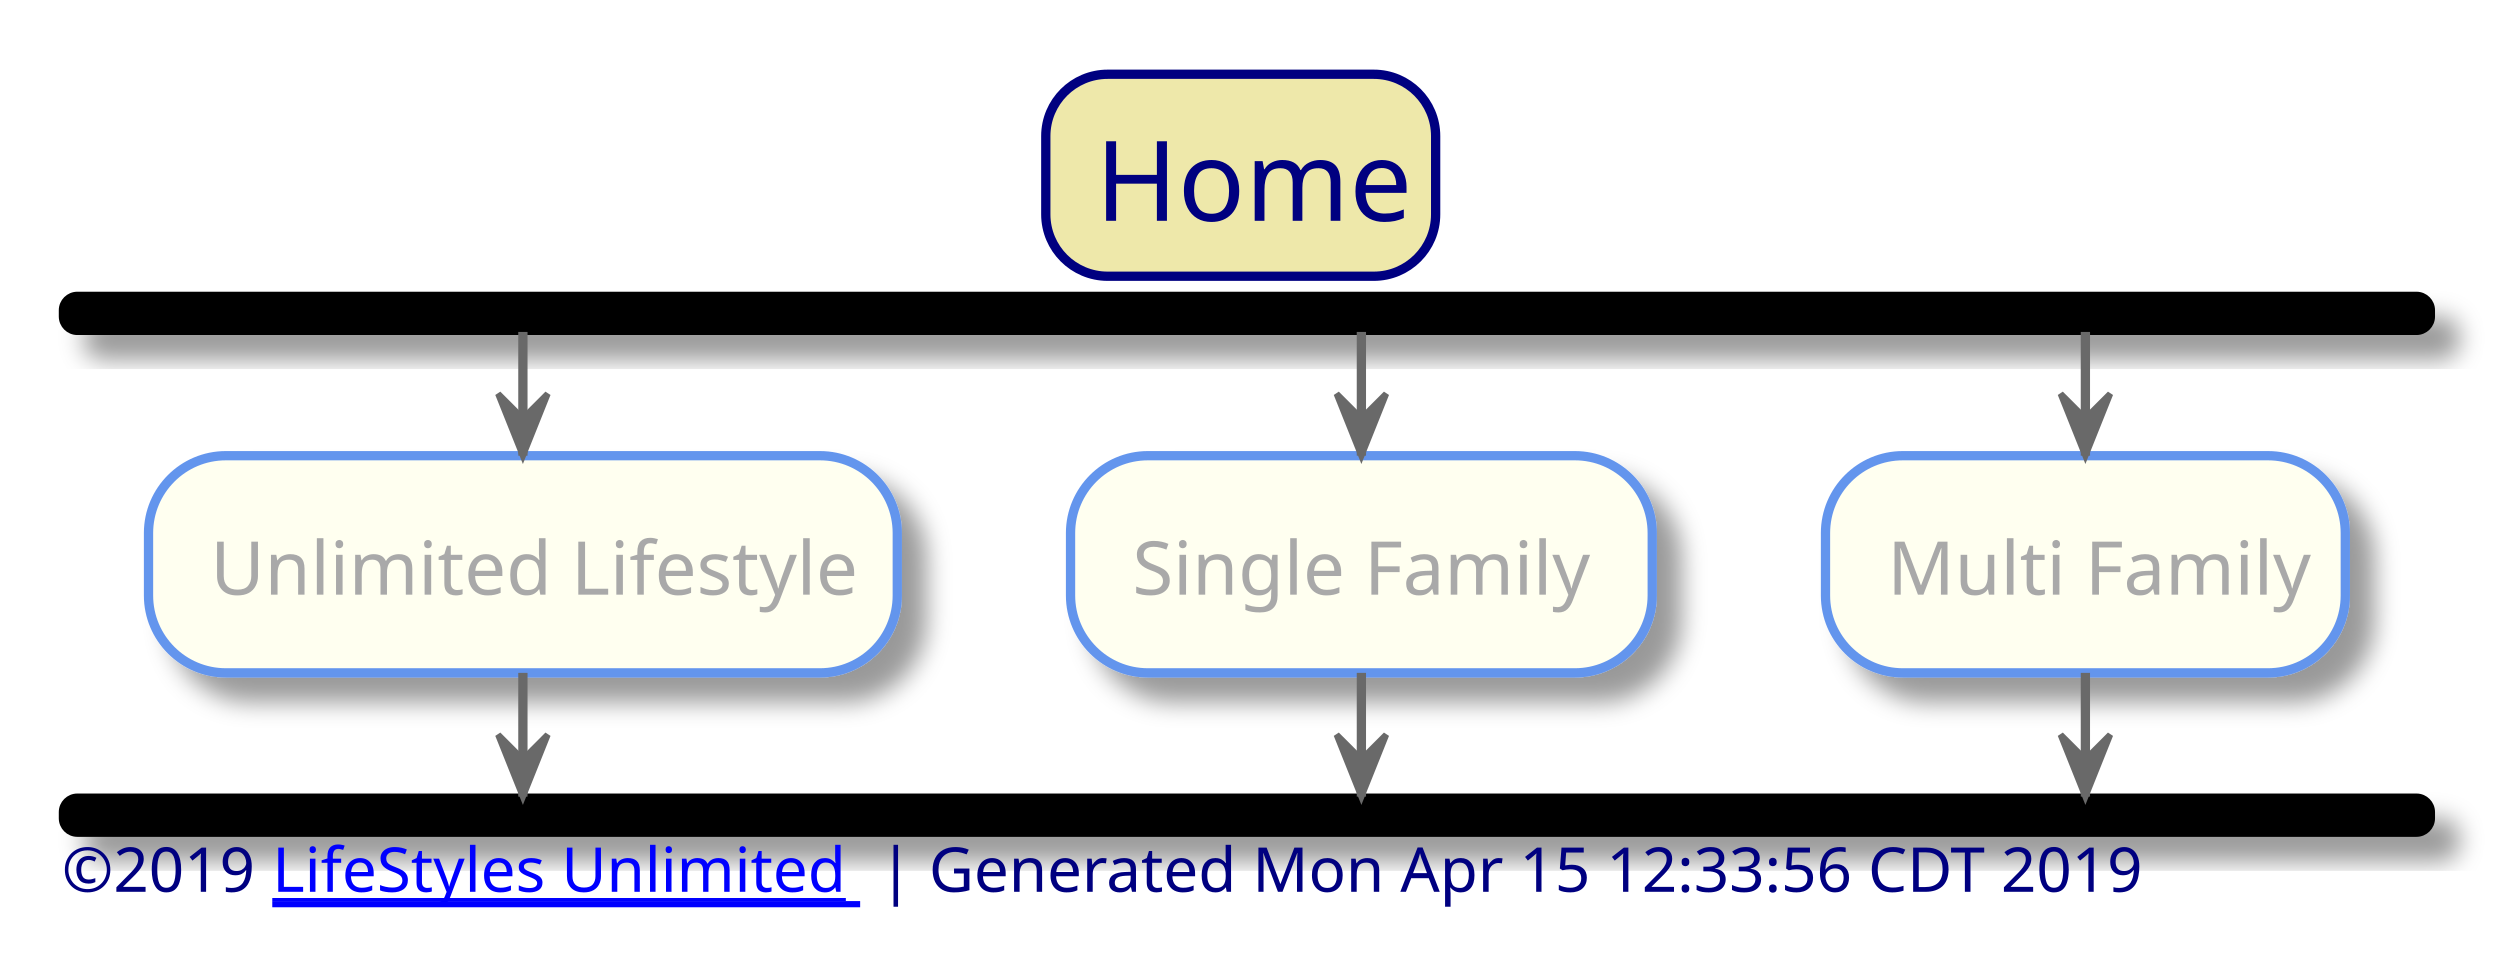
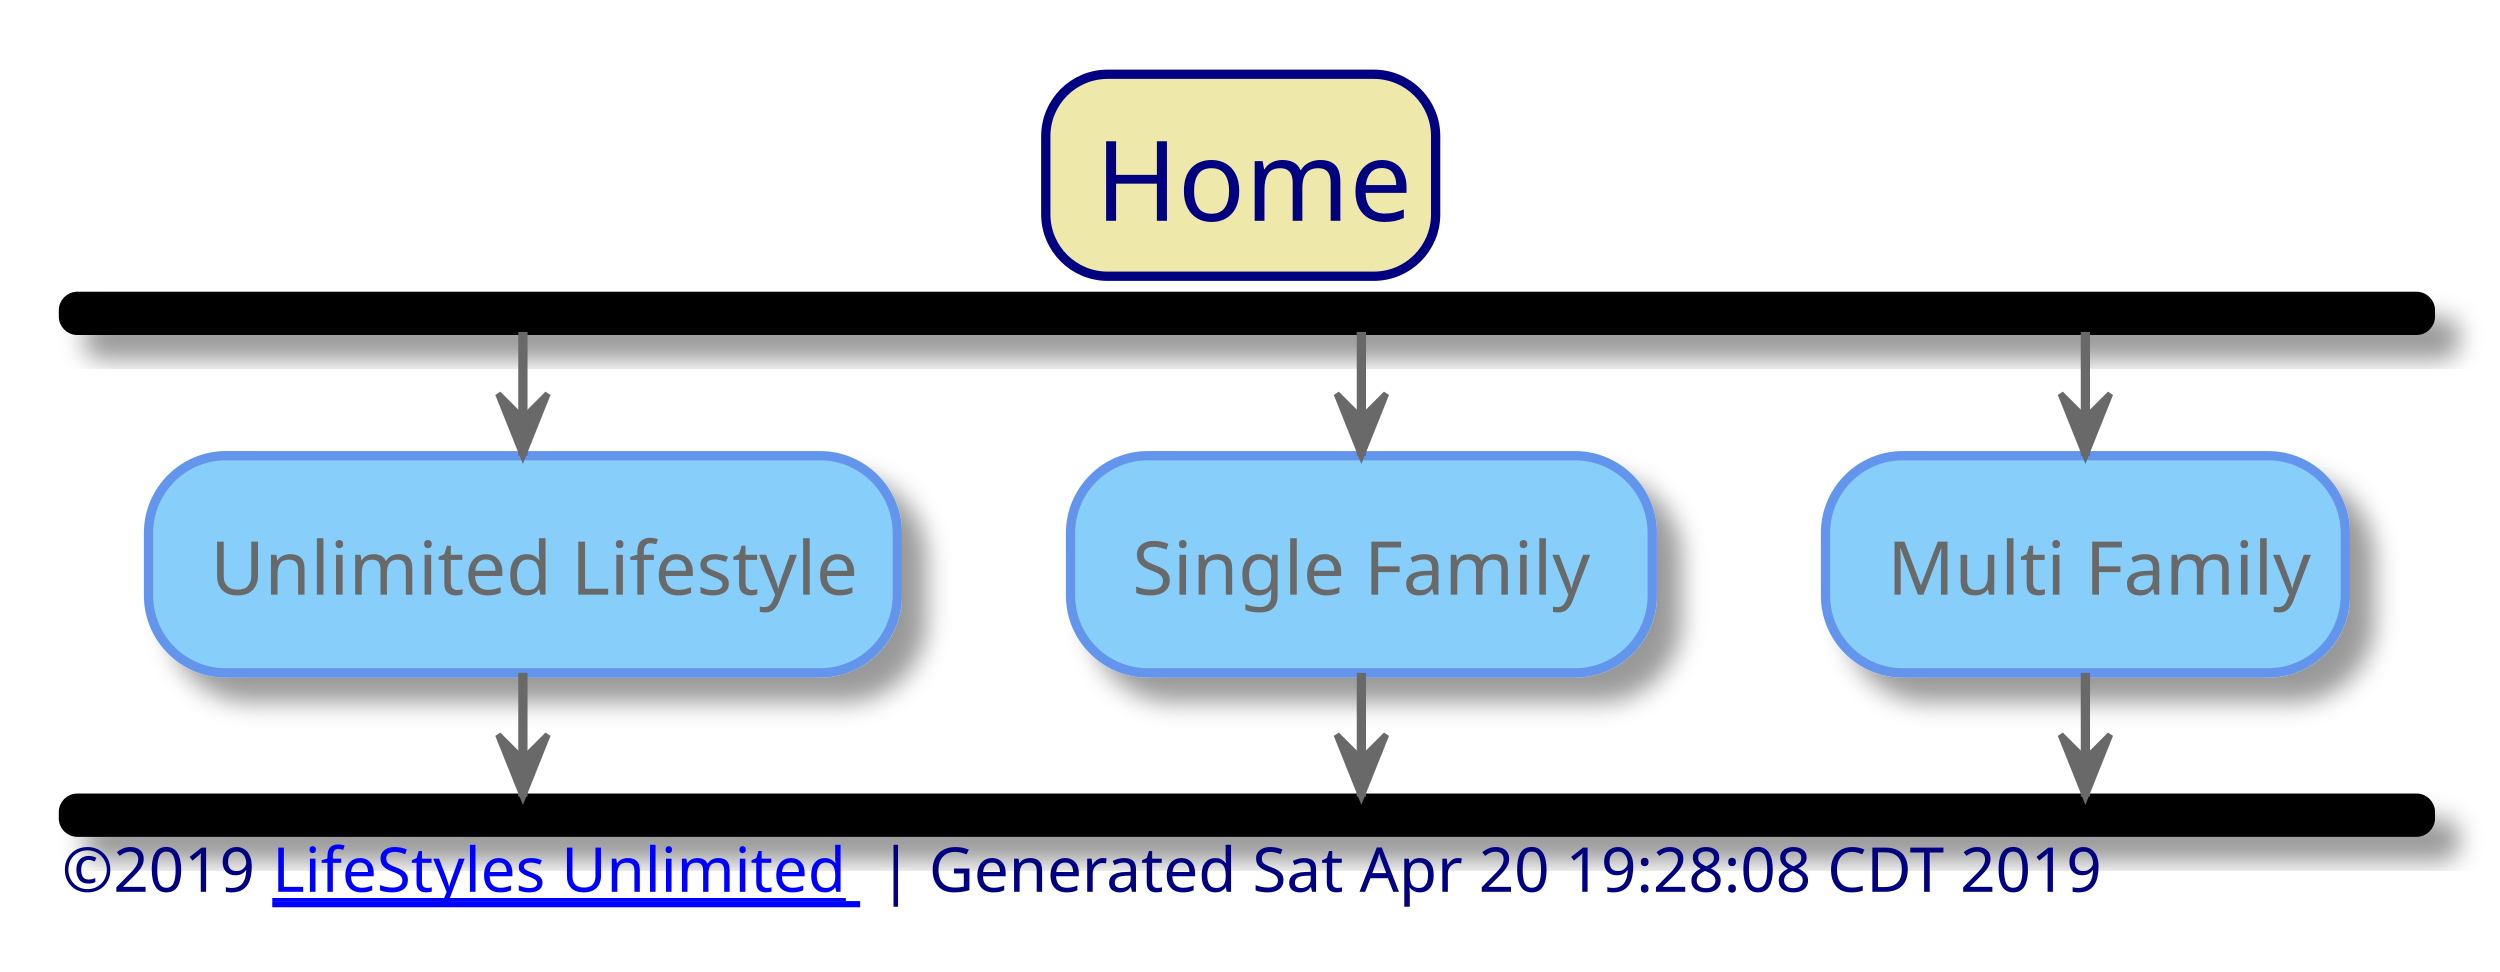
<svg xmlns="http://www.w3.org/2000/svg" xmlns:xlink="http://www.w3.org/1999/xlink" contentScriptType="application/ecmascript" contentStyleType="text/css" height="157px" preserveAspectRatio="none" style="width:404px;height:157px;" version="1.1" viewBox="0 0 404 157" width="404px" zoomAndPan="magnify">
  <defs>
    <style type="text/css">path:hover { stroke: #0000FF !important;}</style>
-     <filter height="300%" id="fbmzd5f9v8lhz" width="300%" x="-1" y="-1">
+     <filter height="300%" id="f15bhkuh1pv8t6" width="300%" x="-1" y="-1">
      <feGaussianBlur result="blurOut" stdDeviation="2.0" />
      <feColorMatrix in="blurOut" result="blurOut2" type="matrix" values="0 0 0 0 0 0 0 0 0 0 0 0 0 0 0 0 0 0 .4 0" />
      <feOffset dx="4.0" dy="4.0" in="blurOut2" result="blurOut3" />
      <feBlend in="SourceGraphic" in2="blurOut3" mode="normal" />
    </filter>
  </defs>
  <g>
    <rect fill="#EEE8AA" height="32.641" rx="10" ry="10" style="stroke: #000080; stroke-width: 1.5;" width="63" x="169" y="12" />
    <text fill="#000080" font-family="sans-serif" font-size="18" lengthAdjust="spacingAndGlyphs" textLength="47" x="177" y="35.685">Home</text>
-     <rect fill="#000000" filter="url(#fbmzd5f9v8lhz)" height="6" rx="2.5" ry="2.5" style="stroke: #000000; stroke-width: 1.0;" width="383" x="10" y="47.641" />
+     <rect fill="#000000" filter="url(#f15bhkuh1pv8t6)" height="6" rx="2.5" ry="2.5" style="stroke: #000000; stroke-width: 1.0;" width="383" x="10" y="47.641" />
    <a target="_top" xlink:actuate="onRequest" xlink:href="unlimited-lifestyle/index.svg?sanitize=true" xlink:show="new" xlink:title="unlimited-lifestyle/index.svg?sanitize=true" xlink:type="simple">
-       <rect fill="#FFFFF0" filter="url(#fbmzd5f9v8lhz)" height="35.094" rx="12.5" ry="12.5" style="stroke: #6495ED; stroke-width: 1.5;" width="121" x="24" y="73.641" />
-       <text fill="#A9A9A9" font-family="sans-serif" font-size="12" lengthAdjust="spacingAndGlyphs" textLength="101" x="34" y="96.098">Unlimited Lifestyle</text>
+       <rect fill="#87CEFA" filter="url(#f15bhkuh1pv8t6)" height="35.094" rx="12.5" ry="12.5" style="stroke: #6495ED; stroke-width: 1.5;" width="121" x="24" y="73.641" />
+       <text fill="#696969" font-family="sans-serif" font-size="12" lengthAdjust="spacingAndGlyphs" textLength="101" x="34" y="96.098">Unlimited Lifestyle</text>
    </a>
    <a target="_top" xlink:actuate="onRequest" xlink:href="single-family/index.svg?sanitize=true" xlink:show="new" xlink:title="single-family/index.svg?sanitize=true" xlink:type="simple">
-       <rect fill="#FFFFF0" filter="url(#fbmzd5f9v8lhz)" height="35.094" rx="12.5" ry="12.5" style="stroke: #6495ED; stroke-width: 1.5;" width="94" x="173" y="73.641" />
-       <text fill="#A9A9A9" font-family="sans-serif" font-size="12" lengthAdjust="spacingAndGlyphs" textLength="74" x="183" y="96.098">Single Family</text>
+       <rect fill="#87CEFA" filter="url(#f15bhkuh1pv8t6)" height="35.094" rx="12.5" ry="12.5" style="stroke: #6495ED; stroke-width: 1.5;" width="94" x="173" y="73.641" />
+       <text fill="#696969" font-family="sans-serif" font-size="12" lengthAdjust="spacingAndGlyphs" textLength="74" x="183" y="96.098">Single Family</text>
    </a>
    <a target="_top" xlink:actuate="onRequest" xlink:href="multi-family/index.svg?sanitize=true" xlink:show="new" xlink:title="multi-family/index.svg?sanitize=true" xlink:type="simple">
-       <rect fill="#FFFFF0" filter="url(#fbmzd5f9v8lhz)" height="35.094" rx="12.5" ry="12.5" style="stroke: #6495ED; stroke-width: 1.5;" width="84" x="295" y="73.641" />
-       <text fill="#A9A9A9" font-family="sans-serif" font-size="12" lengthAdjust="spacingAndGlyphs" textLength="64" x="305" y="96.098">Multi Family</text>
+       <rect fill="#87CEFA" filter="url(#f15bhkuh1pv8t6)" height="35.094" rx="12.5" ry="12.5" style="stroke: #6495ED; stroke-width: 1.5;" width="84" x="295" y="73.641" />
+       <text fill="#696969" font-family="sans-serif" font-size="12" lengthAdjust="spacingAndGlyphs" textLength="64" x="305" y="96.098">Multi Family</text>
    </a>
-     <rect fill="#000000" filter="url(#fbmzd5f9v8lhz)" height="6" rx="2.5" ry="2.5" style="stroke: #000000; stroke-width: 1.0;" width="383" x="10" y="128.734" />
+     <rect fill="#000000" filter="url(#f15bhkuh1pv8t6)" height="6" rx="2.5" ry="2.5" style="stroke: #000000; stroke-width: 1.0;" width="383" x="10" y="128.734" />
    <line style="stroke: #696969; stroke-width: 1.5;" x1="84.5" x2="84.5" y1="53.641" y2="73.641" />
    <polygon fill="#696969" points="80.5,63.641,84.5,73.641,88.5,63.641,84.5,67.641" style="stroke: #696969; stroke-width: 1.0;" />
    <line style="stroke: #696969; stroke-width: 1.5;" x1="220" x2="220" y1="53.641" y2="73.641" />
    <polygon fill="#696969" points="216,63.641,220,73.641,224,63.641,220,67.641" style="stroke: #696969; stroke-width: 1.0;" />
    <line style="stroke: #696969; stroke-width: 1.5;" x1="337" x2="337" y1="53.641" y2="73.641" />
    <polygon fill="#696969" points="333,63.641,337,73.641,341,63.641,337,67.641" style="stroke: #696969; stroke-width: 1.0;" />
    <line style="stroke: #696969; stroke-width: 1.5;" x1="84.5" x2="84.5" y1="108.734" y2="128.734" />
    <polygon fill="#696969" points="80.5,118.734,84.5,128.734,88.5,118.734,84.5,122.734" style="stroke: #696969; stroke-width: 1.0;" />
    <line style="stroke: #696969; stroke-width: 1.5;" x1="220" x2="220" y1="108.734" y2="128.734" />
    <polygon fill="#696969" points="216,118.734,220,128.734,224,118.734,220,122.734" style="stroke: #696969; stroke-width: 1.0;" />
    <line style="stroke: #696969; stroke-width: 1.5;" x1="337" x2="337" y1="108.734" y2="128.734" />
    <polygon fill="#696969" points="333,118.734,337,128.734,341,118.734,337,122.734" style="stroke: #696969; stroke-width: 1.0;" />
    <text fill="#000080" font-family="sans-serif" font-size="10" lengthAdjust="spacingAndGlyphs" textLength="31" x="10" y="144.115">©2019</text>
    <a target="_top" xlink:actuate="onRequest" xlink:href="http://www.lifestylesunlimited.com" xlink:show="new" xlink:title="http://www.lifestylesunlimited.com" xlink:type="simple">
      <text fill="#0000FF" font-family="sans-serif" font-size="10" lengthAdjust="spacingAndGlyphs" text-decoration="underline" textLength="95" x="44" y="144.115">LifeStyles Unlimited</text>
      <line style="stroke: #0000FF; stroke-width: 1.0;" x1="44" x2="139" y1="146.115" y2="146.115" />
    </a>
-     <text fill="#000080" font-family="sans-serif" font-size="10" lengthAdjust="spacingAndGlyphs" textLength="210" x="142" y="144.115">| Generated Mon Apr 15 12:33:56 CDT 2019</text>
+     <text fill="#000080" font-family="sans-serif" font-size="10" lengthAdjust="spacingAndGlyphs" textLength="205" x="142" y="144.115">| Generated Sat Apr 20 19:28:08 CDT 2019</text>
  </g>
</svg>
